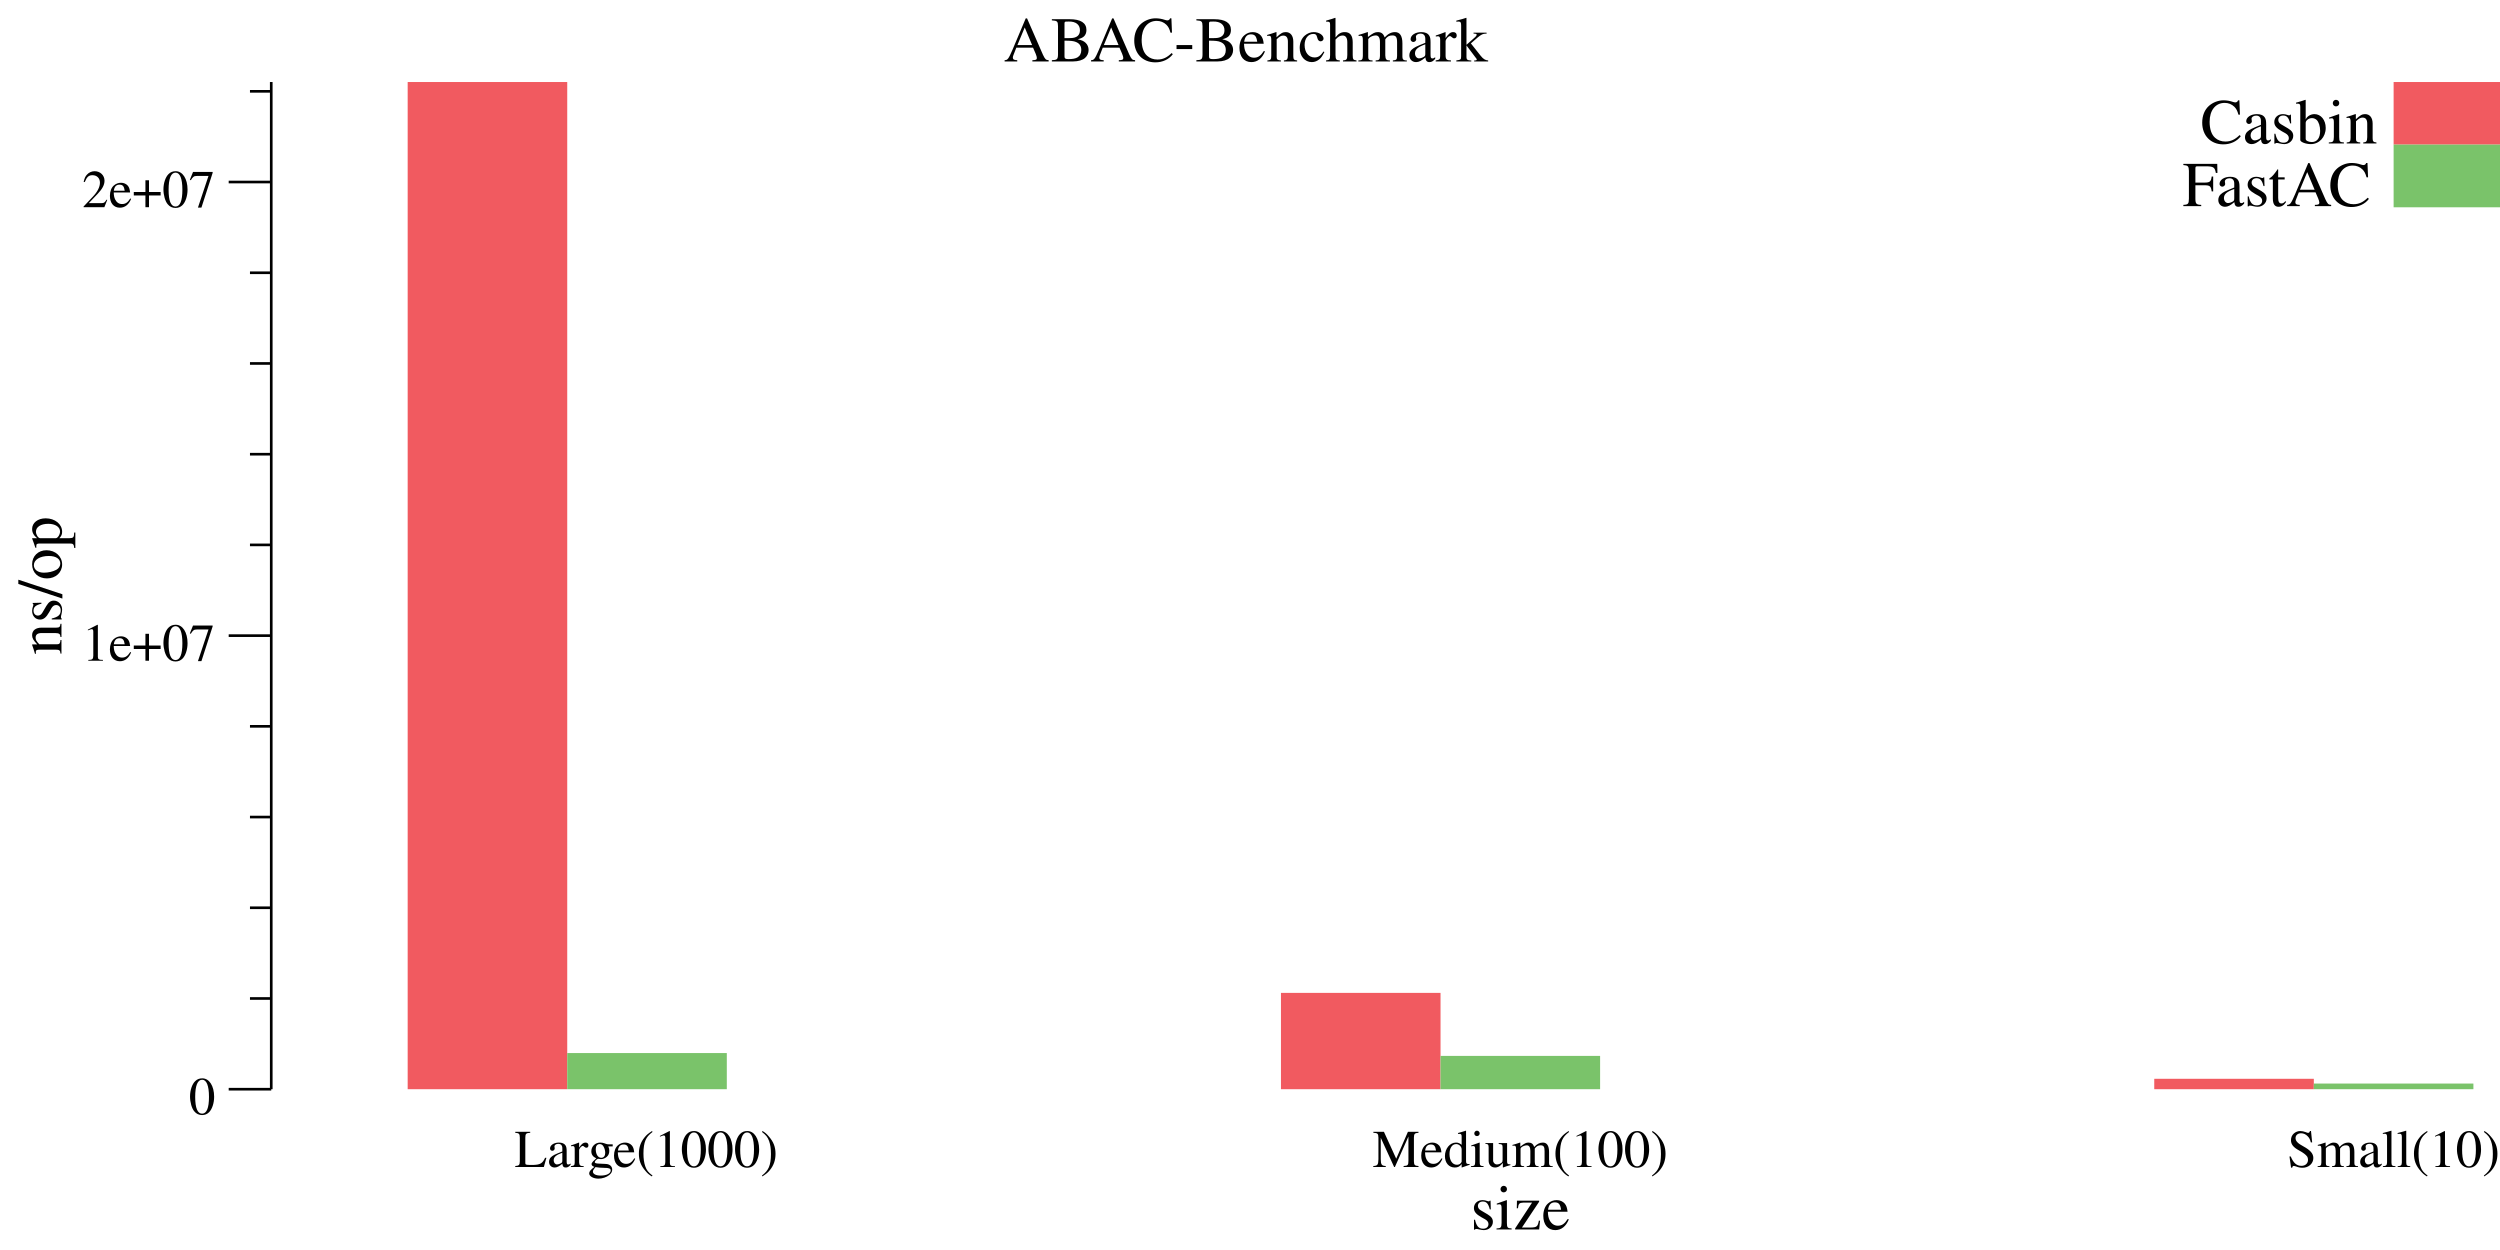
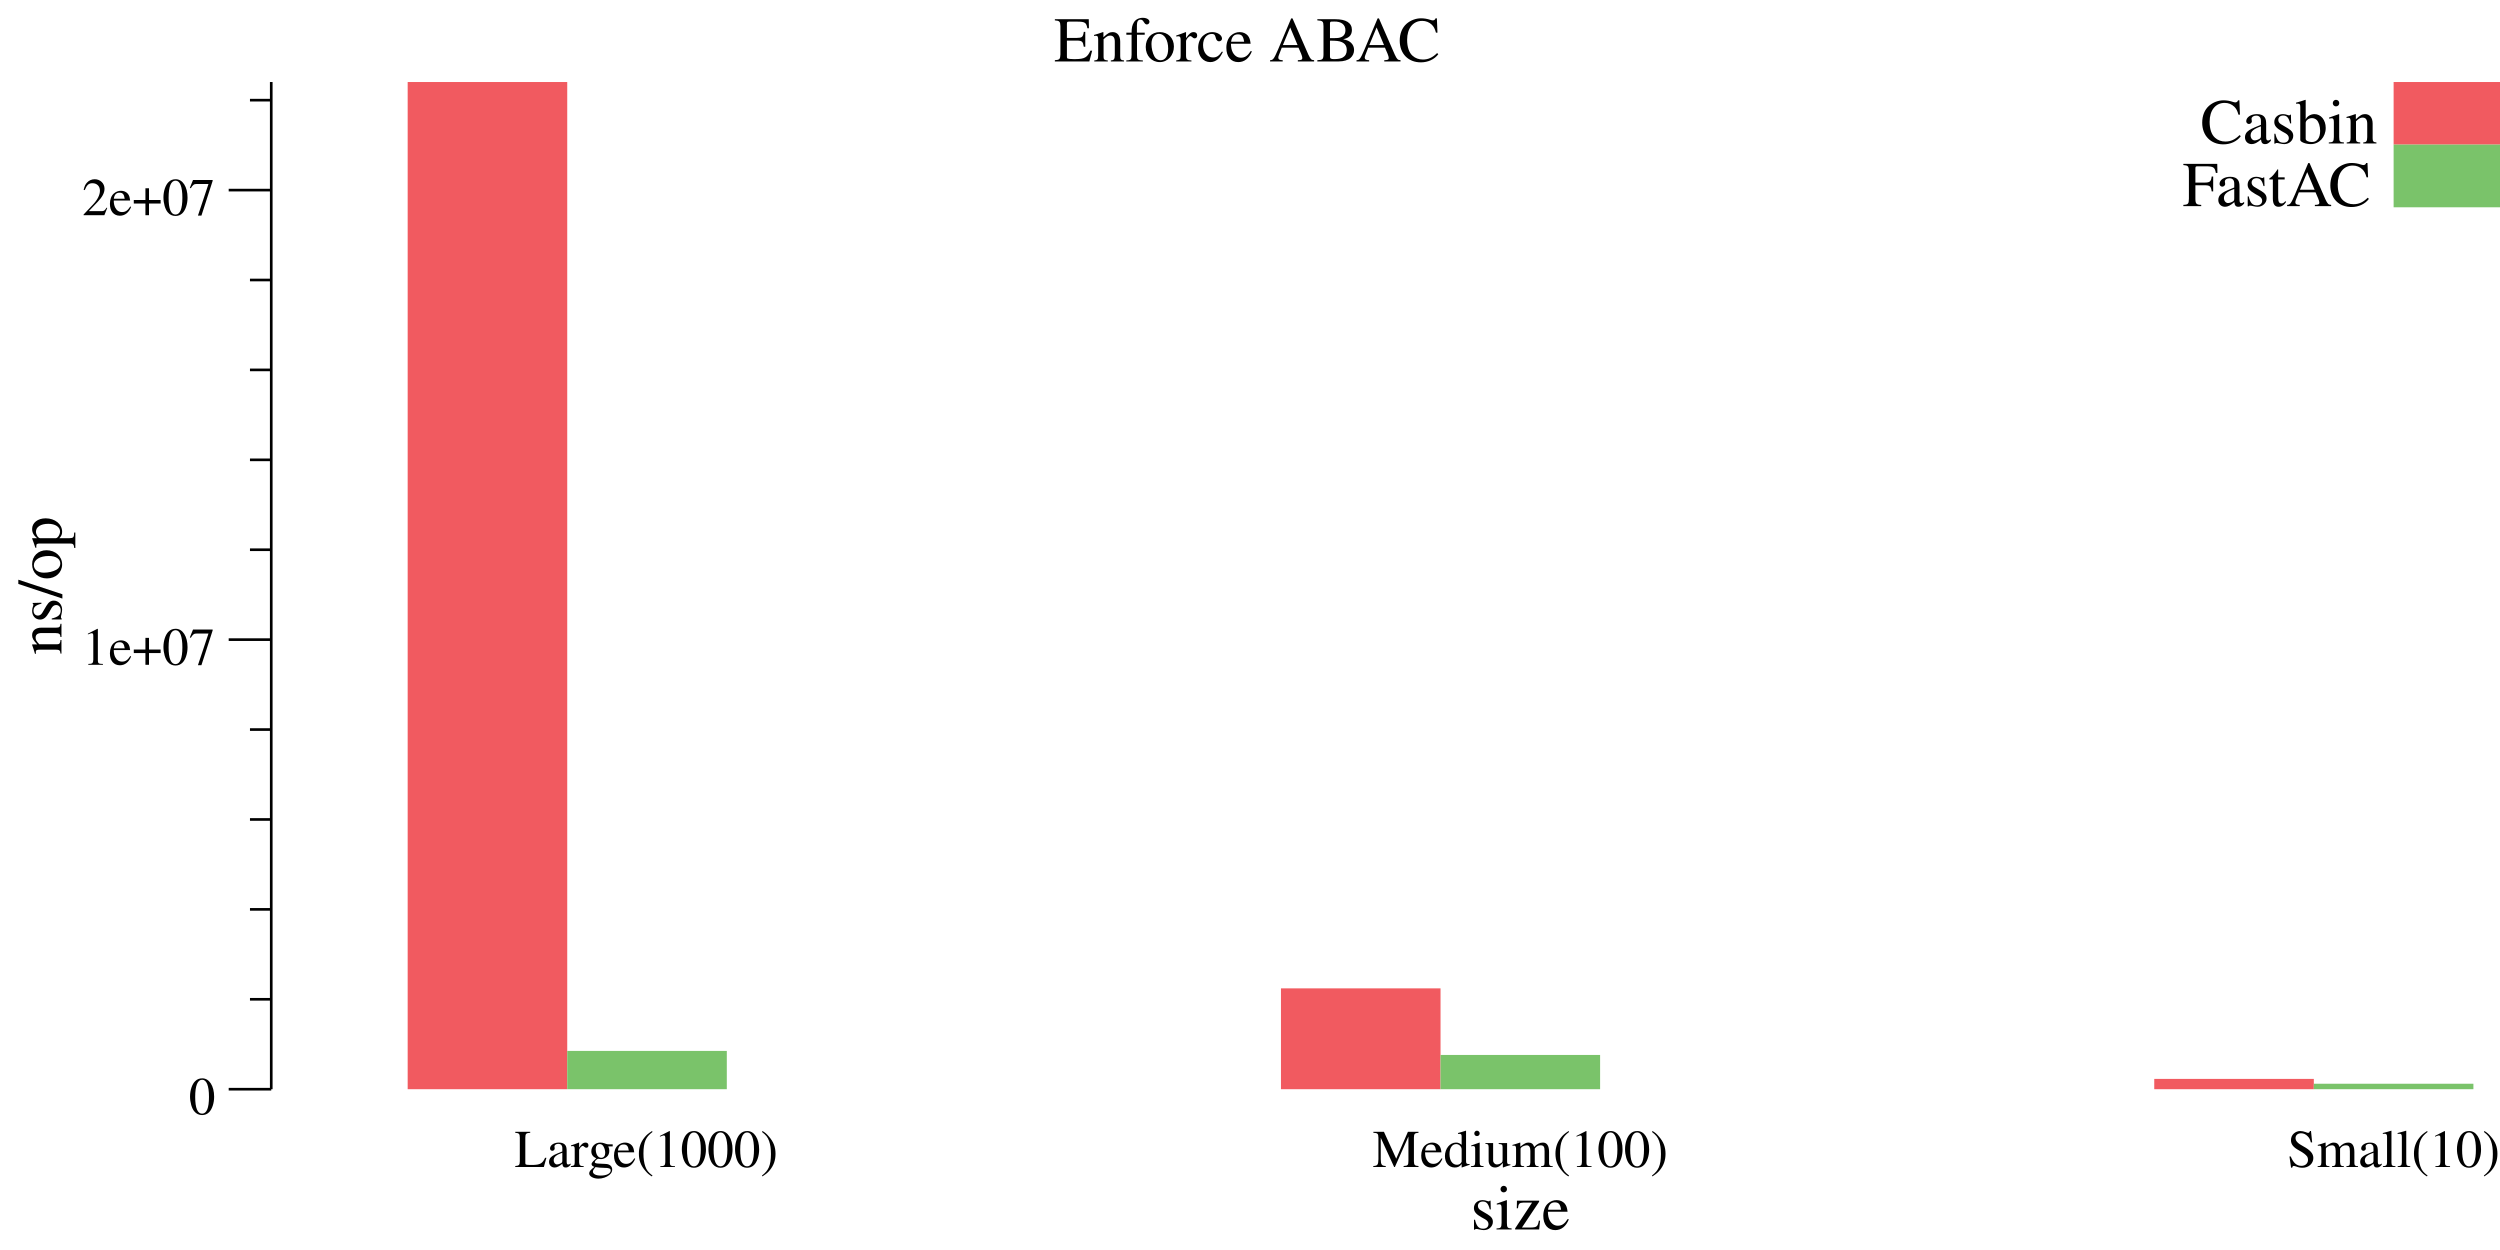
<svg xmlns="http://www.w3.org/2000/svg" width="470pt" height="235pt" viewBox="0 0 470 235">
  <g transform="scale(1, -1) translate(0, -235)">
    <path d="M0,0L470,0L470,235L0,235Z" style="fill:#FFFFFF" />
-     <text x="188.68" y="-223.45" transform="scale(1, -1)" style="font-family:Times;font-weight:normal;font-style:normal;font-size:12px">ABAC-Benchmark</text>
+     <text x="198.17" y="-223.45" transform="scale(1, -1)" style="font-family:Times;font-weight:normal;font-style:normal;font-size:12px">Enforce ABAC</text>
    <text x="276.49" y="-3.861" transform="scale(1, -1)" style="font-family:Times;font-weight:normal;font-style:normal;font-size:12px">size</text>
    <text x="96.744" y="-15.602" transform="scale(1, -1)" style="font-family:Times;font-weight:normal;font-style:normal;font-size:10px">Large(1000)</text>
    <text x="258.05" y="-15.602" transform="scale(1, -1)" style="font-family:Times;font-weight:normal;font-style:normal;font-size:10px">Medium(100)</text>
    <text x="430" y="-15.602" transform="scale(1, -1)" style="font-family:Times;font-weight:normal;font-style:normal;font-size:10px">Small(10)</text>
    <g transform="rotate(90)">
      <text x="111.91" y="11.555" transform="scale(1, -1)" style="font-family:Times;font-weight:normal;font-style:normal;font-size:12px">ns/op</text>
    </g>
    <text x="35.494" y="-25.509" transform="scale(1, -1)" style="font-family:Times;font-weight:normal;font-style:normal;font-size:10px">0</text>
-     <text x="15.416" y="-110.78" transform="scale(1, -1)" style="font-family:Times;font-weight:normal;font-style:normal;font-size:10px">1e+07</text>
-     <text x="15.416" y="-196.05" transform="scale(1, -1)" style="font-family:Times;font-weight:normal;font-style:normal;font-size:10px">2e+07</text>
+     <text x="15.416" y="-110.02" transform="scale(1, -1)" style="font-family:Times;font-weight:normal;font-style:normal;font-size:10px">1e+07</text>
+     <text x="15.416" y="-194.54" transform="scale(1, -1)" style="font-family:Times;font-weight:normal;font-style:normal;font-size:10px">2e+07</text>
    <path d="M42.994,30.23L50.994,30.23" style="fill:none;stroke:#000000;stroke-width:0.5" />
-     <path d="M42.994,115.5L50.994,115.5" style="fill:none;stroke:#000000;stroke-width:0.5" />
-     <path d="M42.994,200.78L50.994,200.78" style="fill:none;stroke:#000000;stroke-width:0.5" />
-     <path d="M46.994,47.285L50.994,47.285" style="fill:none;stroke:#000000;stroke-width:0.5" />
-     <path d="M46.994,64.34L50.994,64.34" style="fill:none;stroke:#000000;stroke-width:0.5" />
-     <path d="M46.994,81.394L50.994,81.394" style="fill:none;stroke:#000000;stroke-width:0.5" />
-     <path d="M46.994,98.449L50.994,98.449" style="fill:none;stroke:#000000;stroke-width:0.5" />
-     <path d="M46.994,132.56L50.994,132.56" style="fill:none;stroke:#000000;stroke-width:0.5" />
-     <path d="M46.994,149.61L50.994,149.61" style="fill:none;stroke:#000000;stroke-width:0.5" />
-     <path d="M46.994,166.67L50.994,166.67" style="fill:none;stroke:#000000;stroke-width:0.5" />
-     <path d="M46.994,183.72L50.994,183.72" style="fill:none;stroke:#000000;stroke-width:0.5" />
-     <path d="M46.994,217.83L50.994,217.83" style="fill:none;stroke:#000000;stroke-width:0.5" />
+     <path d="M42.994,114.75L50.994,114.75" style="fill:none;stroke:#000000;stroke-width:0.5" />
+     <path d="M42.994,199.26L50.994,199.26" style="fill:none;stroke:#000000;stroke-width:0.5" />
+     <path d="M46.994,47.134L50.994,47.134" style="fill:none;stroke:#000000;stroke-width:0.5" />
+     <path d="M46.994,64.037L50.994,64.037" style="fill:none;stroke:#000000;stroke-width:0.5" />
+     <path d="M46.994,80.94L50.994,80.94" style="fill:none;stroke:#000000;stroke-width:0.5" />
+     <path d="M46.994,97.843L50.994,97.843" style="fill:none;stroke:#000000;stroke-width:0.5" />
+     <path d="M46.994,131.65L50.994,131.65" style="fill:none;stroke:#000000;stroke-width:0.5" />
+     <path d="M46.994,148.55L50.994,148.55" style="fill:none;stroke:#000000;stroke-width:0.5" />
+     <path d="M46.994,165.46L50.994,165.46" style="fill:none;stroke:#000000;stroke-width:0.5" />
+     <path d="M46.994,182.36L50.994,182.36" style="fill:none;stroke:#000000;stroke-width:0.5" />
+     <path d="M46.994,216.17L50.994,216.17" style="fill:none;stroke:#000000;stroke-width:0.5" />
    <path d="M50.994,30.23L50.994,219.58" style="fill:none;stroke:#000000;stroke-width:0.5" />
    <path d="M76.642,30.23L76.642,219.58L106.64,219.58L106.64,30.23Z" style="fill:#F15A60" />
-     <path d="M240.82,30.23L240.82,48.338L270.82,48.338L270.82,30.23Z" style="fill:#F15A60" />
-     <path d="M405,30.23L405,32.187L435,32.187L435,30.23Z" style="fill:#F15A60" />
-     <path d="M106.64,30.23L106.64,37.026L136.64,37.026L136.64,30.23Z" style="fill:#7AC36A" />
-     <path d="M270.82,30.23L270.82,36.49L300.82,36.49L300.82,30.23Z" style="fill:#7AC36A" />
-     <path d="M435,30.23L435,31.292L465,31.292L465,30.23Z" style="fill:#7AC36A" />
+     <path d="M240.82,30.23L240.82,49.188L270.82,49.188L270.82,30.23Z" style="fill:#F15A60" />
+     <path d="M405,30.23L405,32.166L435,32.166L435,30.23Z" style="fill:#F15A60" />
+     <path d="M106.64,30.23L106.64,37.428L136.64,37.428L136.64,30.23Z" style="fill:#7AC36A" />
+     <path d="M270.82,30.23L270.82,36.67L300.82,36.67L300.82,30.23Z" style="fill:#7AC36A" />
+     <path d="M435,30.23L435,31.257L465,31.257L465,30.23Z" style="fill:#7AC36A" />
    <path d="M450,207.81L450,219.58L470,219.58L470,207.81Z" style="fill:#F15A60" />
    <text x="413.67" y="-208.03" transform="scale(1, -1)" style="font-family:Times;font-weight:normal;font-style:normal;font-size:12px">Casbin</text>
    <path d="M450,196.03L450,207.81L470,207.81L470,196.03Z" style="fill:#7AC36A" />
    <text x="410.33" y="-196.25" transform="scale(1, -1)" style="font-family:Times;font-weight:normal;font-style:normal;font-size:12px">FastAC</text>
  </g>
</svg>
